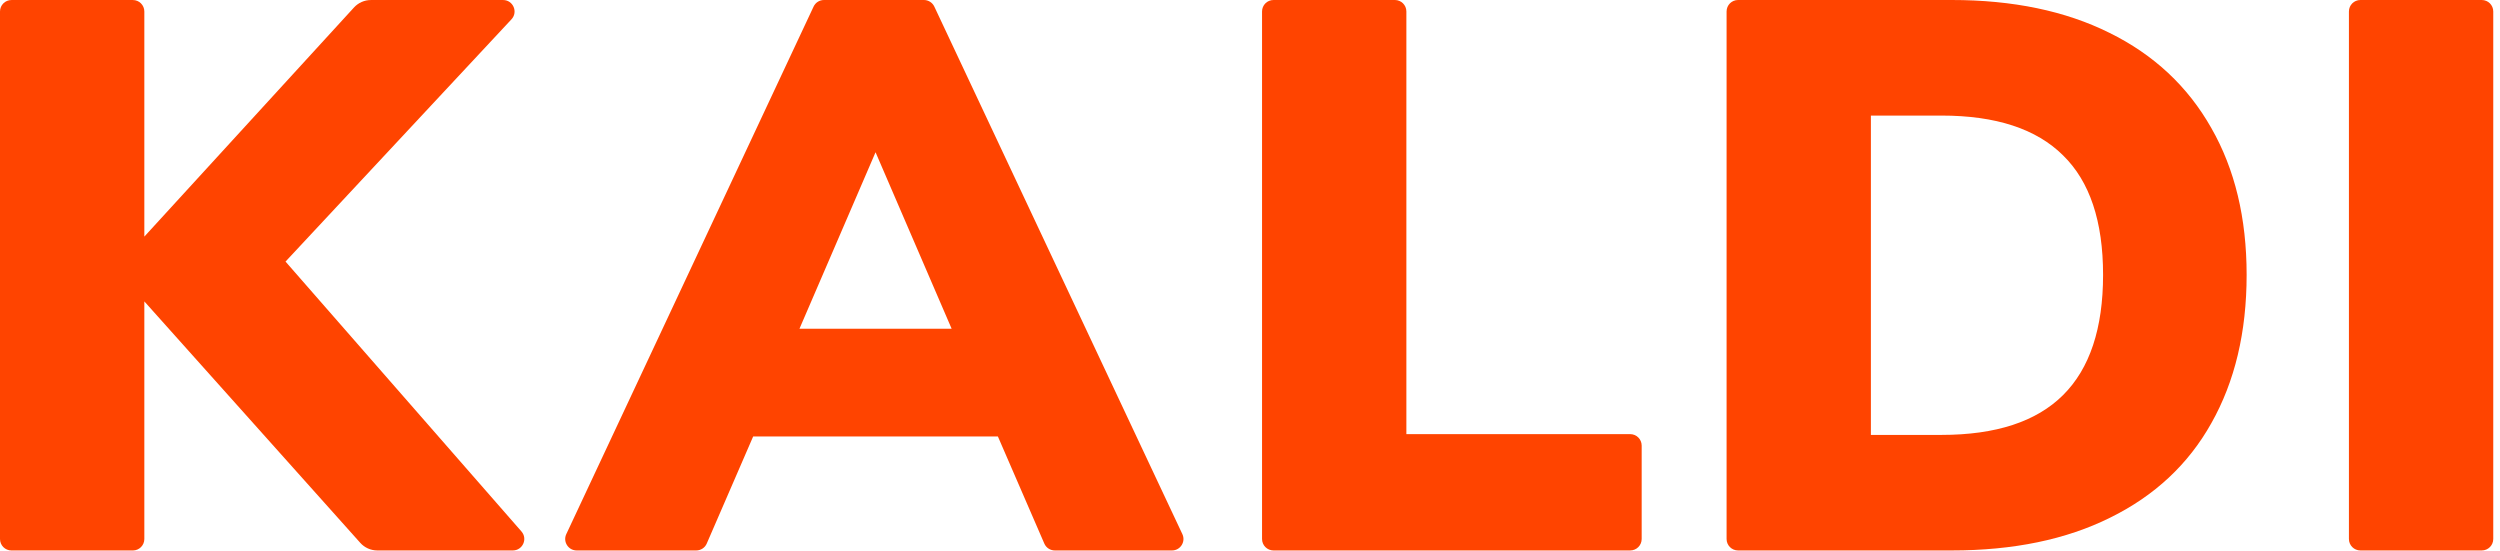
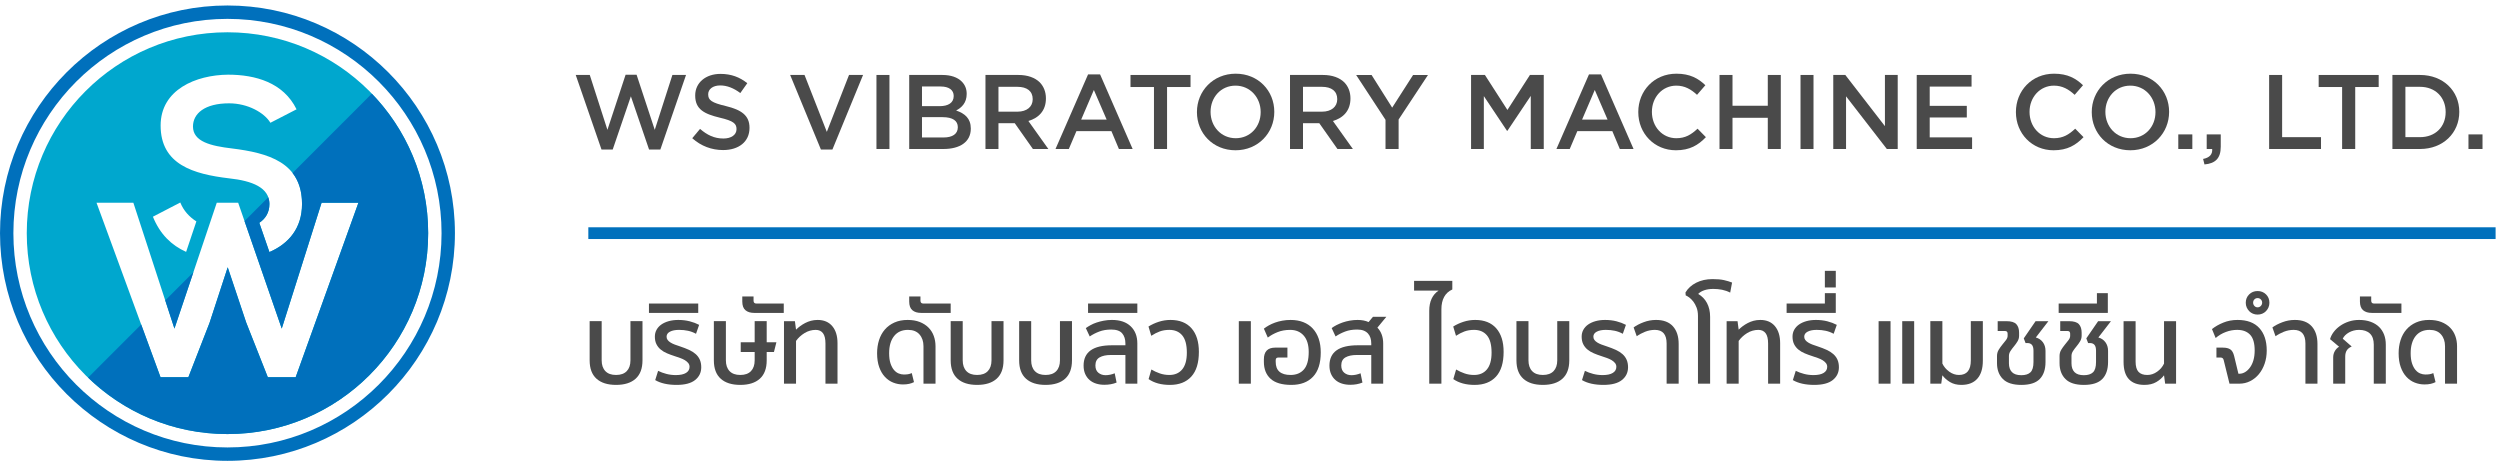
- <svg xmlns="http://www.w3.org/2000/svg" xmlns:xlink="http://www.w3.org/1999/xlink" viewBox="0 0 109 24">
-   <g transform="translate(-1470)">
-     <g style="mix-blend-mode:normal" transform="translate(1470)" fill="#f40">
-       <use xlink:href="#b" style="mix-blend-mode:normal" />
-       <use xlink:href="#c" style="mix-blend-mode:normal" />
-       <use xlink:href="#d" style="mix-blend-mode:normal" />
-       <use xlink:href="#e" style="mix-blend-mode:normal" />
-       <use xlink:href="#f" style="mix-blend-mode:normal" />
+ <svg xmlns="http://www.w3.org/2000/svg" width="399px" height="74px" viewBox="0 0 399 74" version="1.1">
+   <defs />
+   <g id="Desktop" stroke="none" stroke-width="1" fill="none" fill-rule="evenodd">
+     <g id="1-Home" transform="translate(-187, -73)">
+       <g id="Header">
+         <g id="WS---Logo" transform="translate(187, 73)">
+           <g id="Group">
+             <path d="M36.304,3.012 C17.463,3.012 2.136,18.355 2.136,37.212 C2.136,56.071 17.463,71.412 36.304,71.412 C55.145,71.412 70.472,56.071 70.472,37.212 C70.472,18.355 55.145,3.012 36.304,3.012 M36.304,73.55 C16.285,73.55 0.001,57.25 0.001,37.212 C0.001,17.176 16.285,0.875 36.304,0.875 C56.321,0.875 72.607,17.176 72.607,37.212 C72.607,57.25 56.321,73.55 36.304,73.55" id="Fill-1" fill="#0070BC" />
+             <path d="M47.19,60.198 L42.741,60.198 L39.283,51.449 L36.342,42.659 L33.443,51.528 L30.065,60.198 L25.616,60.198 L15.405,32.358 L21.285,32.358 L27.84,52.443 L34.595,32.358 L38.013,32.358 L44.967,52.443 L51.323,32.358 L57.203,32.358 L47.19,60.198 Z M28.774,32.32 C29.305,33.64 30.219,34.623 31.341,35.337 L29.705,40.199 C27.358,39.151 25.534,37.371 24.404,34.587 L28.774,32.32 Z M36.402,11.918 C40.733,11.918 45.223,13.152 47.329,17.446 L43.157,19.595 C42.204,18.003 39.581,16.491 36.562,16.491 C32.669,16.491 30.799,18.125 30.799,20.191 C30.799,22.617 33.662,23.292 37,23.69 C42.799,24.406 48.204,25.919 48.204,32.56 C48.204,36.411 46.087,38.9 42.998,40.233 L41.381,35.562 C42.37,34.895 42.998,33.916 42.998,32.56 C42.998,29.933 40.257,28.861 36.562,28.463 C30.88,27.787 25.635,26.275 25.635,20.032 C25.635,14.303 31.277,11.958 36.402,11.918 Z M36.303,5.152 C18.612,5.152 4.271,19.505 4.271,37.212 C4.271,54.922 18.612,69.276 36.303,69.276 C53.994,69.276 68.337,54.922 68.337,37.212 C68.337,19.505 53.994,5.152 36.303,5.152 Z" id="Fill-4" fill="#00A7CE" />
+             <polygon id="Fill-6" fill="#0070BC" points="30.865 43.449 26.373 47.945 27.84 52.444" />
+             <path d="M46.691,27.609 C47.641,28.826 48.204,30.425 48.204,32.561 C48.204,36.412 46.086,38.898 42.997,40.231 L41.382,35.562 C42.369,34.895 42.999,33.916 42.999,32.561 C42.999,32.169 42.931,31.814 42.815,31.488 L39.024,35.283 L44.966,52.443 L51.323,32.358 L57.203,32.358 L47.191,60.198 L42.74,60.198 L39.284,51.449 L36.343,42.659 L33.443,51.528 L30.066,60.198 L25.617,60.198 L22.532,51.791 L14.059,60.271 C19.821,65.844 27.659,69.277 36.304,69.277 C53.995,69.277 68.336,54.92 68.336,37.212 C68.336,28.561 64.906,20.714 59.341,14.947 L46.691,27.609 Z" id="Fill-8" fill="#0070BC" />
+           </g>
+           <g id="Group-2" transform="translate(91, 11)" fill="#4A4A4A">
+             <polygon id="Fill-10" points="0.886 0.964 3.128 0.964 5.945 9.724 8.845 0.928 10.6 0.928 13.5 9.724 16.315 0.964 18.49 0.964 14.394 12.865 12.59 12.865 9.688 4.373 6.788 12.865 4.999 12.865" />
+             <path d="M19.482,11.059 L20.729,9.572 C21.859,10.551 23.005,11.107 24.457,11.107 C25.738,11.107 26.547,10.5 26.547,9.623 L26.547,9.591 C26.547,8.747 26.075,8.289 23.884,7.783 C21.37,7.176 19.954,6.433 19.954,4.254 L19.954,4.223 C19.954,2.196 21.64,0.793 23.985,0.793 C25.705,0.793 27.07,1.318 28.267,2.28 L27.154,3.851 C26.092,3.056 25.03,2.636 23.951,2.636 C22.735,2.636 22.027,3.259 22.027,4.035 L22.027,4.069 C22.027,4.982 22.567,5.387 24.845,5.927 C27.34,6.534 28.621,7.429 28.621,9.386 L28.621,9.42 C28.621,11.633 26.885,12.949 24.406,12.949 C22.602,12.949 20.898,12.324 19.482,11.059" id="Fill-12" />
+             <polygon id="Fill-14" points="35.109 0.964 37.403 0.964 40.961 10.047 44.503 0.964 46.745 0.964 41.854 12.865 40.017 12.865" />
+             <polygon id="Fill-16" points="48.882 12.781 50.956 12.781 50.956 0.964 48.882 0.964" />
+             <path d="M59.439,7.699 L56.15,7.699 L56.15,10.941 L59.591,10.941 C61.007,10.941 61.867,10.384 61.867,9.319 L61.867,9.287 C61.867,8.289 61.074,7.699 59.439,7.699 Z M61.209,4.305 C61.209,3.377 60.467,2.805 59.135,2.805 L56.15,2.805 L56.15,5.942 L58.984,5.942 C60.316,5.942 61.209,5.419 61.209,4.339 L61.209,4.305 Z M54.11,0.964 L59.405,0.964 C60.754,0.964 61.816,1.335 62.49,2.01 C63.013,2.533 63.283,3.174 63.283,3.969 L63.283,4.001 C63.283,5.419 62.474,6.178 61.597,6.636 C62.981,7.108 63.94,7.901 63.94,9.506 L63.94,9.538 C63.94,11.648 62.204,12.78 59.574,12.78 L54.11,12.78 L54.11,0.964 Z" id="Fill-18" />
+             <path d="M71.392,6.822 C72.875,6.822 73.819,6.045 73.819,4.845 L73.819,4.814 C73.819,3.548 72.909,2.856 71.375,2.856 L68.355,2.856 L68.355,6.822 L71.392,6.822 Z M66.281,0.964 L71.543,0.964 C73.027,0.964 74.192,1.401 74.949,2.145 C75.573,2.787 75.929,3.664 75.929,4.694 L75.929,4.727 C75.929,6.67 74.764,7.834 73.128,8.307 L76.316,12.78 L73.853,12.78 L70.953,8.661 L68.355,8.661 L68.355,12.78 L66.281,12.78 L66.281,0.964 Z" id="Fill-19" />
+             <path d="M85.621,8.087 L83.581,3.36 L81.556,8.087 L85.621,8.087 Z M82.654,0.879 L84.576,0.879 L89.769,12.78 L87.577,12.78 L86.38,9.926 L80.798,9.926 L79.584,12.78 L77.459,12.78 L82.654,0.879 Z" id="Fill-20" />
+             <polygon id="Fill-21" points="93.173 2.889 89.428 2.889 89.428 0.965 99.008 0.965 99.008 2.889 95.263 2.889 95.263 12.779 93.173 12.779" />
+             <path d="M110.202,6.906 L110.202,6.87 C110.202,4.577 108.531,2.668 106.188,2.668 C103.844,2.668 102.207,4.541 102.207,6.838 L102.207,6.87 C102.207,9.167 103.878,11.059 106.221,11.059 C108.565,11.059 110.202,9.203 110.202,6.906 M100.032,6.906 L100.032,6.87 C100.032,3.548 102.595,0.761 106.221,0.761 C109.848,0.761 112.377,3.512 112.377,6.838 L112.377,6.87 C112.377,10.198 109.814,12.983 106.188,12.983 C102.561,12.983 100.032,10.23 100.032,6.906" id="Fill-22" />
+             <path d="M119.995,6.822 C121.479,6.822 122.423,6.045 122.423,4.845 L122.423,4.814 C122.423,3.548 121.513,2.856 119.978,2.856 L116.959,2.856 L116.959,6.822 L119.995,6.822 Z M114.885,0.964 L120.147,0.964 C121.631,0.964 122.796,1.401 123.553,2.145 C124.176,2.787 124.532,3.664 124.532,4.694 L124.532,4.727 C124.532,6.67 123.367,7.834 121.732,8.307 L124.92,12.78 L122.457,12.78 L119.557,8.661 L116.959,8.661 L116.959,12.78 L114.885,12.78 L114.885,0.964 Z" id="Fill-23" />
+             <polygon id="Fill-24" points="130.128 8.122 125.439 0.965 127.903 0.965 131.19 6.179 134.53 0.965 136.907 0.965 132.219 8.071 132.219 12.779 130.128 12.779" />
+             <polygon id="Fill-25" points="143.781 0.964 145.992 0.964 149.583 6.55 153.176 0.964 155.384 0.964 155.384 12.78 153.311 12.78 153.311 4.305 149.583 9.876 149.515 9.876 145.821 4.339 145.821 12.78 143.781 12.78" />
+             <path d="M165.566,8.087 L163.526,3.36 L161.501,8.087 L165.566,8.087 Z M162.599,0.879 L164.521,0.879 L169.715,12.78 L167.522,12.78 L166.325,9.926 L160.742,9.926 L159.529,12.78 L157.404,12.78 L162.599,0.879 Z" id="Fill-26" />
+             <path d="M170.47,6.906 L170.47,6.87 C170.47,3.512 172.982,0.761 176.558,0.761 C178.734,0.761 180.049,1.521 181.177,2.601 L179.845,4.136 C178.901,3.259 177.889,2.668 176.541,2.668 C174.297,2.668 172.644,4.525 172.644,6.838 L172.644,6.87 C172.644,9.184 174.282,11.059 176.541,11.059 C177.991,11.059 178.918,10.483 179.929,9.538 L181.261,10.89 C180.031,12.173 178.682,12.983 176.473,12.983 C173.032,12.983 170.47,10.3 170.47,6.906" id="Fill-27" />
+             <polygon id="Fill-28" points="183.433 0.964 185.507 0.964 185.507 5.877 191.14 5.877 191.14 0.964 193.215 0.964 193.215 12.78 191.14 12.78 191.14 7.8 185.507 7.8 185.507 12.78 183.433 12.78" />
+             <polygon id="Fill-29" points="196.362 12.781 198.436 12.781 198.436 0.964 196.362 0.964" />
+             <polygon id="Fill-30" points="201.589 0.964 203.511 0.964 209.835 9.133 209.835 0.964 211.875 0.964 211.875 12.78 210.139 12.78 203.629 4.373 203.629 12.78 201.589 12.78" />
+             <polygon id="Fill-31" points="214.909 0.964 223.66 0.964 223.66 2.82 216.982 2.82 216.982 5.894 222.902 5.894 222.902 7.75 216.982 7.75 216.982 10.924 223.745 10.924 223.745 12.78 214.909 12.78" />
+             <path d="M230.74,6.906 L230.74,6.87 C230.74,3.512 233.252,0.761 236.828,0.761 C239.003,0.761 240.318,1.521 241.449,2.601 L240.117,4.136 C239.171,3.259 238.16,2.668 236.811,2.668 C234.569,2.668 232.915,4.525 232.915,6.838 L232.915,6.87 C232.915,9.184 234.55,11.059 236.811,11.059 C238.261,11.059 239.19,10.483 240.201,9.538 L241.533,10.89 C240.301,12.173 238.952,12.983 236.743,12.983 C233.302,12.983 230.74,10.3 230.74,6.906" id="Fill-32" />
+             <path d="M253.014,6.906 L253.014,6.87 C253.014,4.577 251.343,2.668 248.999,2.668 C246.654,2.668 245.019,4.541 245.019,6.838 L245.019,6.87 C245.019,9.167 246.69,11.059 249.033,11.059 C251.378,11.059 253.014,9.203 253.014,6.906 M242.844,6.906 L242.844,6.87 C242.844,3.548 245.406,0.761 249.033,0.761 C252.66,0.761 255.189,3.512 255.189,6.838 L255.189,6.87 C255.189,10.198 252.626,12.983 248.999,12.983 C245.375,12.983 242.844,10.23 242.844,6.906" id="Fill-33" />
+             <polygon id="Fill-34" points="256.655 12.779 258.897 12.779 258.897 10.45 256.655 10.45" />
+             <path d="M260.615,14.367 C261.645,14.165 262.134,13.64 262.064,12.779 L261.19,12.779 L261.19,10.45 L263.432,10.45 L263.432,12.425 C263.432,14.3 262.536,15.093 260.834,15.245 L260.615,14.367 Z" id="Fill-35" />
+             <polygon id="Fill-36" points="271.153 0.964 273.227 0.964 273.227 10.89 279.433 10.89 279.433 12.78 271.153 12.78" />
+             <polygon id="Fill-37" points="282.802 2.889 279.06 2.889 279.06 0.965 288.638 0.965 288.638 2.889 284.893 2.889 284.893 12.779 282.802 12.779" />
+             <path d="M292.902,2.856 L292.902,10.89 L295.229,10.89 C297.707,10.89 299.327,9.219 299.327,6.906 L299.327,6.872 C299.327,4.558 297.707,2.856 295.229,2.856 L292.902,2.856 Z M290.829,0.964 L295.229,0.964 C298.94,0.964 301.502,3.514 301.502,6.838 L301.502,6.872 C301.502,10.198 298.94,12.78 295.229,12.78 L290.829,12.78 L290.829,0.964 Z" id="Fill-38" />
+             <polygon id="Fill-39" points="302.967 12.779 305.209 12.779 305.209 10.45 302.967 10.45" />
+           </g>
+           <g id="Group-3" transform="translate(94, 43)" fill="#4A4A4A">
+             <path d="M4.324,18.43 C2.971,18.43 1.93,18.1 1.201,17.442 C0.471,16.782 0.107,15.807 0.107,14.511 L0.107,8.258 L2.027,8.258 L2.027,14.511 C2.027,15.248 2.224,15.82 2.616,16.231 C3.007,16.639 3.576,16.844 4.324,16.844 C5.071,16.844 5.641,16.639 6.032,16.231 C6.424,15.82 6.62,15.248 6.62,14.511 L6.62,8.258 L8.541,8.258 L8.541,14.511 C8.541,15.807 8.177,16.782 7.447,17.442 C6.718,18.1 5.676,18.43 4.324,18.43" id="Fill-41" />
+             <path d="M13.862,16.863 C14.574,16.863 15.117,16.746 15.492,16.514 C15.865,16.283 16.052,15.961 16.052,15.545 C16.052,15.32 15.983,15.119 15.848,14.948 C15.711,14.776 15.529,14.622 15.304,14.483 C15.078,14.348 14.829,14.234 14.557,14.138 C14.284,14.043 14.004,13.947 13.72,13.853 C13.27,13.709 12.847,13.555 12.457,13.388 C12.066,13.223 11.727,13.021 11.442,12.783 C11.157,12.546 10.932,12.261 10.766,11.928 C10.599,11.596 10.516,11.193 10.516,10.718 C10.516,10.326 10.606,9.966 10.784,9.638 C10.962,9.314 11.213,9.033 11.539,8.802 C11.867,8.571 12.26,8.39 12.723,8.258 C13.186,8.129 13.697,8.063 14.254,8.063 C14.907,8.063 15.511,8.135 16.069,8.277 C16.627,8.42 17.131,8.611 17.582,8.847 L17.084,10.272 C16.668,10.045 16.241,9.886 15.803,9.792 C15.363,9.696 14.889,9.648 14.379,9.648 C13.774,9.648 13.289,9.743 12.927,9.935 C12.566,10.124 12.386,10.39 12.386,10.735 C12.386,10.938 12.442,11.112 12.555,11.26 C12.667,11.41 12.819,11.543 13.008,11.661 C13.199,11.78 13.424,11.89 13.684,11.99 C13.944,12.093 14.229,12.19 14.538,12.286 C15.072,12.462 15.546,12.648 15.962,12.837 C16.378,13.026 16.73,13.25 17.022,13.505 C17.313,13.761 17.534,14.06 17.687,14.403 C17.843,14.75 17.919,15.153 17.919,15.616 C17.919,16.446 17.597,17.125 16.949,17.646 C16.303,18.168 15.316,18.43 13.988,18.43 C12.586,18.43 11.447,18.175 10.571,17.665 L11.033,16.186 C11.436,16.388 11.878,16.551 12.358,16.675 C12.839,16.801 13.341,16.863 13.862,16.863" id="Fill-43" />
+             <polygon id="Fill-45" points="9.573 6.941 17.439 6.941 17.439 5.444 9.573 5.444" />
+             <path d="M24.148,18.43 C22.796,18.43 21.754,18.1 21.026,17.442 C20.295,16.782 19.932,15.807 19.932,14.511 L19.932,8.258 L21.852,8.258 L21.852,14.511 C21.852,15.248 22.048,15.82 22.44,16.231 C22.832,16.639 23.401,16.844 24.148,16.844 C24.896,16.844 25.465,16.639 25.857,16.231 C26.248,15.82 26.445,15.248 26.445,14.511 L26.445,13.174 L24.22,13.174 L24.22,11.626 L26.445,11.626 L26.445,8.258 L28.365,8.258 L28.365,11.626 L29.914,11.626 L29.523,13.174 L28.365,13.174 L28.365,14.511 C28.365,15.807 28.002,16.782 27.271,17.442 C26.542,18.1 25.501,18.43 24.148,18.43" id="Fill-47" />
+             <path d="M26.266,4.981 C26.266,5.29 26.416,5.444 26.712,5.444 L31.089,5.444 L31.089,6.94 L26.373,6.94 C25.781,6.94 25.314,6.8 24.977,6.513 C24.638,6.228 24.469,5.765 24.469,5.123 L24.469,4.321 L26.266,4.321 L26.266,4.981 Z" id="Fill-48" />
+             <path d="M37.744,11.822 C37.744,11.074 37.611,10.524 37.345,10.174 C37.077,9.825 36.695,9.649 36.197,9.649 C35.556,9.649 34.96,9.819 34.408,10.155 C33.855,10.494 33.402,10.914 33.046,11.411 L33.046,18.234 L31.124,18.234 L31.124,8.259 L32.868,8.259 L33.046,9.613 C33.235,9.424 33.456,9.236 33.705,9.05 C33.954,8.869 34.22,8.702 34.505,8.554 C34.79,8.405 35.099,8.286 35.431,8.195 C35.762,8.109 36.118,8.062 36.498,8.062 C37.495,8.062 38.272,8.392 38.83,9.05 C39.387,9.71 39.666,10.616 39.666,11.769 L39.666,18.234 L37.744,18.234 L37.744,11.822 Z" id="Fill-49" />
+             <path d="M53.387,18.234 L53.387,12.249 C53.387,11.488 53.177,10.865 52.755,10.38 C52.334,9.892 51.719,9.648 50.914,9.648 C49.953,9.648 49.211,9.982 48.689,10.646 C48.166,11.312 47.906,12.219 47.906,13.37 C47.906,14.012 47.977,14.55 48.119,14.985 C48.261,15.416 48.445,15.768 48.67,16.035 C48.897,16.303 49.148,16.49 49.427,16.605 C49.706,16.717 49.981,16.773 50.255,16.773 C50.493,16.773 50.712,16.758 50.914,16.728 C51.114,16.7 51.317,16.637 51.517,16.543 L51.873,17.985 C51.648,18.105 51.392,18.195 51.099,18.262 C50.809,18.326 50.479,18.358 50.112,18.358 C49.578,18.358 49.061,18.262 48.565,18.065 C48.067,17.87 47.625,17.567 47.239,17.156 C46.853,16.747 46.547,16.228 46.323,15.598 C46.096,14.97 45.984,14.225 45.984,13.37 C45.984,12.624 46.089,11.927 46.295,11.278 C46.503,10.631 46.812,10.07 47.22,9.596 C47.63,9.122 48.14,8.745 48.75,8.473 C49.363,8.199 50.065,8.062 50.86,8.062 C51.596,8.062 52.242,8.173 52.8,8.392 C53.357,8.612 53.823,8.912 54.196,9.292 C54.571,9.673 54.85,10.117 55.033,10.627 C55.217,11.139 55.309,11.685 55.309,12.266 L55.309,18.234 L53.387,18.234 Z" id="Fill-50" />
+             <path d="M52.905,4.981 C52.905,5.29 53.055,5.444 53.351,5.444 L57.729,5.444 L57.729,6.94 L53.012,6.94 C52.42,6.94 51.954,6.8 51.617,6.513 C51.278,6.228 51.109,5.765 51.109,5.123 L51.109,4.321 L52.905,4.321 L52.905,4.981 Z" id="Fill-51" />
+             <path d="M61.946,18.43 C60.594,18.43 59.552,18.1 58.823,17.442 C58.093,16.782 57.729,15.807 57.729,14.511 L57.729,8.258 L59.649,8.258 L59.649,14.511 C59.649,15.248 59.846,15.82 60.238,16.231 C60.629,16.639 61.199,16.844 61.946,16.844 C62.693,16.844 63.263,16.639 63.654,16.231 C64.046,15.82 64.243,15.248 64.243,14.511 L64.243,8.258 L66.163,8.258 L66.163,14.511 C66.163,15.807 65.799,16.782 65.069,17.442 C64.34,18.1 63.299,18.43 61.946,18.43" id="Fill-52" />
+             <path d="M72.873,18.43 C71.52,18.43 70.479,18.1 69.75,17.442 C69.019,16.782 68.656,15.807 68.656,14.511 L68.656,8.258 L70.576,8.258 L70.576,14.511 C70.576,15.248 70.773,15.82 71.164,16.231 C71.556,16.639 72.125,16.844 72.873,16.844 C73.62,16.844 74.19,16.639 74.581,16.231 C74.973,15.82 75.169,15.248 75.169,14.511 L75.169,8.258 L77.089,8.258 L77.089,14.511 C77.089,15.807 76.726,16.782 75.995,17.442 C75.267,18.1 74.225,18.43 72.873,18.43" id="Fill-53" />
+             <path d="M85.615,18.234 L85.615,13.657 L83.283,13.657 C82.535,13.657 81.94,13.785 81.494,14.04 C81.05,14.295 80.827,14.726 80.827,15.33 C80.827,15.842 80.984,16.228 81.299,16.488 C81.614,16.749 81.996,16.88 82.447,16.88 C82.685,16.88 82.931,16.854 83.185,16.8 C83.44,16.747 83.68,16.672 83.907,16.577 L84.208,18.056 C83.639,18.292 82.987,18.412 82.251,18.412 C81.788,18.412 81.355,18.35 80.953,18.225 C80.548,18.101 80.198,17.91 79.902,17.655 C79.606,17.4 79.371,17.079 79.199,16.695 C79.027,16.308 78.941,15.858 78.941,15.348 C78.941,13.188 80.449,12.107 83.461,12.107 L85.615,12.107 L85.615,11.822 C85.615,11.145 85.443,10.605 85.098,10.202 C84.755,9.797 84.173,9.596 83.354,9.596 C82.642,9.596 82.005,9.701 81.441,9.915 C80.878,10.13 80.37,10.389 79.92,10.698 L79.297,9.363 C79.51,9.21 79.763,9.052 80.053,8.893 C80.344,8.732 80.668,8.591 81.024,8.473 C81.38,8.353 81.762,8.257 82.172,8.18 C82.58,8.102 83.009,8.062 83.461,8.062 C84.755,8.062 85.754,8.402 86.46,9.078 C87.166,9.755 87.518,10.665 87.518,11.803 L87.518,18.234 L85.615,18.234 Z" id="Fill-54" />
+             <polygon id="Fill-55" points="79.653 6.941 87.519 6.941 87.519 5.444 79.653 5.444" />
+             <path d="M89.761,15.973 C90.175,16.222 90.623,16.428 91.104,16.595 C91.586,16.762 92.092,16.845 92.625,16.845 C93.504,16.845 94.19,16.548 94.68,15.954 C95.173,15.362 95.42,14.469 95.42,13.282 C95.42,12.024 95.173,11.103 94.68,10.522 C94.19,9.939 93.504,9.648 92.625,9.648 C92.056,9.648 91.546,9.733 91.095,9.898 C90.645,10.065 90.194,10.297 89.742,10.593 L89.299,9.114 C89.784,8.807 90.331,8.553 90.936,8.357 C91.541,8.162 92.163,8.062 92.805,8.062 C94.263,8.062 95.385,8.51 96.168,9.399 C96.951,10.29 97.342,11.544 97.342,13.158 C97.342,14.904 96.939,16.218 96.132,17.103 C95.325,17.987 94.186,18.431 92.715,18.431 C91.338,18.431 90.205,18.122 89.315,17.503 L89.761,15.973 Z" id="Fill-56" />
+             <polygon id="Fill-57" points="103.713 18.234 105.635 18.234 105.635 8.259 103.713 8.259" />
+             <path d="M109.994,14.067 C109.733,14.067 109.602,14.207 109.602,14.494 L109.602,14.76 C109.602,16.15 110.396,16.844 111.987,16.844 C112.876,16.844 113.581,16.553 114.096,15.974 C114.611,15.39 114.87,14.459 114.87,13.174 C114.87,12.036 114.604,11.162 114.07,10.557 C113.536,9.951 112.816,9.649 111.915,9.649 C111.168,9.649 110.499,9.767 109.905,10.005 C109.312,10.242 108.789,10.532 108.339,10.877 L107.716,9.452 C107.94,9.274 108.203,9.104 108.499,8.937 C108.795,8.77 109.124,8.622 109.486,8.49 C109.847,8.359 110.239,8.256 110.66,8.179 C111.082,8.1 111.524,8.063 111.987,8.063 C112.734,8.063 113.405,8.179 113.999,8.41 C114.59,8.64 115.096,8.98 115.51,9.426 C115.926,9.872 116.243,10.414 116.464,11.057 C116.683,11.697 116.792,12.428 116.792,13.247 C116.792,14.969 116.379,16.264 115.555,17.13 C114.731,17.997 113.577,18.43 112.093,18.43 C110.612,18.43 109.51,18.105 108.793,17.46 C108.075,16.812 107.716,15.912 107.716,14.76 L107.716,14.35 C107.716,13.103 108.321,12.48 109.531,12.48 L111.472,12.48 L111.472,14.067 L109.994,14.067 Z" id="Fill-58" />
+             <path d="M124.854,18.234 L124.854,13.657 L122.522,13.657 C121.775,13.657 121.179,13.785 120.733,14.04 C120.289,14.295 120.066,14.726 120.066,15.33 C120.066,15.842 120.223,16.228 120.538,16.488 C120.853,16.749 121.235,16.88 121.686,16.88 C121.924,16.88 122.17,16.854 122.425,16.8 C122.679,16.747 122.919,16.672 123.146,16.577 L123.447,18.056 C122.878,18.292 122.226,18.412 121.49,18.412 C121.027,18.412 120.594,18.35 120.192,18.225 C119.787,18.101 119.437,17.91 119.141,17.655 C118.845,17.4 118.611,17.079 118.438,16.695 C118.266,16.308 118.18,15.858 118.18,15.348 C118.18,13.188 119.688,12.107 122.7,12.107 L124.854,12.107 L124.854,11.822 C124.854,11.501 124.813,11.207 124.729,10.938 C124.646,10.672 124.515,10.438 124.337,10.235 C124.159,10.035 123.929,9.877 123.644,9.763 C123.359,9.652 123.015,9.596 122.612,9.596 C121.889,9.596 121.244,9.701 120.681,9.915 C120.117,10.13 119.609,10.389 119.159,10.698 L118.536,9.363 C118.749,9.198 119.008,9.037 119.311,8.883 C119.613,8.73 119.942,8.587 120.298,8.463 C120.654,8.34 121.033,8.242 121.437,8.171 C121.84,8.1 122.248,8.062 122.664,8.062 C123.354,8.062 123.94,8.177 124.427,8.402 L125.12,7.565 L127.256,7.565 L125.832,9.292 C126.141,9.613 126.373,9.988 126.527,10.413 C126.681,10.843 126.757,11.306 126.757,11.803 L126.757,18.234 L124.854,18.234 Z" id="Fill-59" />
+             <path d="M134.107,18.234 L134.107,6.603 C134.107,5.853 134.234,5.21 134.489,4.67 C134.744,4.13 135.115,3.699 135.602,3.378 L131.687,3.378 L131.687,1.83 L137.79,1.83 L137.79,3.2 C137.209,3.461 136.773,3.86 136.482,4.393 C136.192,4.927 136.048,5.582 136.048,6.352 L136.048,18.234 L134.107,18.234 Z" id="Fill-60" />
+             <path d="M138.396,15.973 C138.81,16.222 139.257,16.428 139.739,16.595 C140.22,16.762 140.726,16.845 141.26,16.845 C142.139,16.845 142.824,16.548 143.315,15.954 C143.808,15.362 144.055,14.469 144.055,13.282 C144.055,12.024 143.808,11.103 143.315,10.522 C142.824,9.939 142.139,9.648 141.26,9.648 C140.69,9.648 140.181,9.733 139.73,9.898 C139.28,10.065 138.828,10.297 138.377,10.593 L137.933,9.114 C138.418,8.807 138.965,8.553 139.57,8.357 C140.175,8.162 140.797,8.062 141.44,8.062 C142.897,8.062 144.019,8.51 144.802,9.399 C145.585,10.29 145.977,11.544 145.977,13.158 C145.977,14.904 145.574,16.218 144.767,17.103 C143.959,17.987 142.82,18.431 141.35,18.431 C139.973,18.431 138.84,18.122 137.95,17.503 L138.396,15.973 Z" id="Fill-61" />
+             <path d="M152.24,18.43 C150.888,18.43 149.846,18.1 149.118,17.442 C148.387,16.782 148.024,15.807 148.024,14.511 L148.024,8.258 L149.944,8.258 L149.944,14.511 C149.944,15.248 150.14,15.82 150.532,16.231 C150.923,16.639 151.493,16.844 152.24,16.844 C152.988,16.844 153.557,16.639 153.949,16.231 C154.34,15.82 154.537,15.248 154.537,14.511 L154.537,8.258 L156.457,8.258 L156.457,14.511 C156.457,15.807 156.094,16.782 155.363,17.442 C154.634,18.1 153.593,18.43 152.24,18.43" id="Fill-62" />
+             <path d="M161.778,16.863 C162.49,16.863 163.034,16.746 163.408,16.514 C163.781,16.283 163.968,15.961 163.968,15.545 C163.968,15.32 163.899,15.119 163.764,14.948 C163.627,14.776 163.446,14.622 163.221,14.483 C162.994,14.348 162.745,14.234 162.473,14.138 C162.2,14.043 161.921,13.947 161.636,13.853 C161.187,13.709 160.763,13.555 160.374,13.388 C159.982,13.223 159.643,13.021 159.358,12.783 C159.074,12.546 158.849,12.261 158.682,11.928 C158.515,11.596 158.433,11.193 158.433,10.718 C158.433,10.326 158.523,9.966 158.701,9.638 C158.879,9.314 159.13,9.033 159.456,8.802 C159.783,8.571 160.177,8.39 160.64,8.258 C161.102,8.129 161.614,8.063 162.17,8.063 C162.824,8.063 163.427,8.135 163.985,8.277 C164.543,8.42 165.047,8.611 165.499,8.847 L165,10.272 C164.585,10.045 164.157,9.886 163.719,9.792 C163.279,9.696 162.805,9.648 162.295,9.648 C161.69,9.648 161.205,9.743 160.844,9.935 C160.482,10.124 160.302,10.39 160.302,10.735 C160.302,10.938 160.359,11.112 160.471,11.26 C160.583,11.41 160.735,11.543 160.924,11.661 C161.115,11.78 161.34,11.89 161.601,11.99 C161.861,12.093 162.146,12.19 162.455,12.286 C162.989,12.462 163.463,12.648 163.878,12.837 C164.294,13.026 164.646,13.25 164.939,13.505 C165.229,13.761 165.45,14.06 165.604,14.403 C165.759,14.75 165.836,15.153 165.836,15.616 C165.836,16.446 165.514,17.125 164.866,17.646 C164.219,18.168 163.232,18.43 161.904,18.43 C160.503,18.43 159.364,18.175 158.487,17.665 L158.95,16.186 C159.353,16.388 159.795,16.551 160.274,16.675 C160.756,16.801 161.258,16.863 161.778,16.863" id="Fill-63" />
+             <path d="M171.993,18.234 L171.993,11.822 C171.993,10.374 171.37,9.648 170.124,9.648 C169.579,9.648 169.054,9.75 168.55,9.95 C168.047,10.153 167.604,10.389 167.224,10.665 L166.726,9.257 C167.142,8.949 167.668,8.672 168.311,8.43 C168.949,8.186 169.614,8.062 170.304,8.062 C171.49,8.062 172.387,8.402 172.999,9.078 C173.61,9.755 173.915,10.695 173.915,11.893 L173.915,18.234 L171.993,18.234 Z" id="Fill-64" />
+             <path d="M176.995,18.234 L176.995,7.421 C176.995,6.911 176.92,6.467 176.772,6.086 C176.624,5.705 176.446,5.383 176.24,5.115 C176.03,4.847 175.817,4.635 175.597,4.473 C175.378,4.314 175.191,4.205 175.037,4.143 L175.002,3.68 C175.382,3.03 175.95,2.508 176.71,2.122 C177.469,1.736 178.342,1.545 179.325,1.545 C180.061,1.545 180.666,1.597 181.142,1.704 C181.616,1.811 182.049,1.942 182.44,2.096 L182.137,3.699 C181.721,3.485 181.29,3.335 180.839,3.245 C180.389,3.155 179.925,3.112 179.451,3.112 C178.881,3.112 178.388,3.187 177.973,3.335 C177.559,3.483 177.244,3.675 177.03,3.913 C177.635,4.258 178.104,4.742 178.437,5.366 C178.767,5.988 178.934,6.722 178.934,7.565 L178.934,18.234 L176.995,18.234 Z" id="Fill-65" />
+             <path d="M188.189,11.822 C188.189,11.074 188.056,10.524 187.788,10.174 C187.522,9.825 187.138,9.649 186.641,9.649 C186.001,9.649 185.405,9.819 184.852,10.155 C184.302,10.494 183.848,10.914 183.49,11.411 L183.49,18.234 L181.569,18.234 L181.569,8.259 L183.312,8.259 L183.49,9.613 C183.682,9.424 183.901,9.236 184.15,9.05 C184.399,8.869 184.665,8.702 184.95,8.554 C185.234,8.405 185.544,8.286 185.877,8.195 C186.207,8.109 186.564,8.062 186.943,8.062 C187.939,8.062 188.717,8.392 189.275,9.05 C189.831,9.71 190.11,10.616 190.11,11.769 L190.11,18.234 L188.189,18.234 L188.189,11.822 Z" id="Fill-66" />
+             <path d="M195.433,16.863 C196.145,16.863 196.688,16.746 197.061,16.514 C197.433,16.283 197.621,15.961 197.621,15.545 C197.621,15.32 197.553,15.119 197.416,14.948 C197.28,14.776 197.1,14.622 196.875,14.483 C196.647,14.348 196.399,14.234 196.126,14.138 C195.854,14.043 195.575,13.947 195.29,13.853 C194.839,13.709 194.417,13.555 194.026,13.388 C193.634,13.223 193.295,13.021 193.013,12.783 C192.728,12.546 192.503,12.261 192.336,11.928 C192.17,11.596 192.087,11.193 192.087,10.718 C192.087,10.326 192.175,9.966 192.353,9.638 C192.531,9.314 192.784,9.033 193.11,8.802 C193.438,8.571 193.831,8.39 194.294,8.258 C194.756,8.129 195.266,8.063 195.824,8.063 C196.476,8.063 197.081,8.135 197.639,8.277 C198.198,8.42 198.7,8.611 199.151,8.847 L198.653,10.272 C198.237,10.045 197.812,9.886 197.372,9.792 C196.933,9.696 196.459,9.648 195.948,9.648 C195.343,9.648 194.86,9.743 194.498,9.935 C194.136,10.124 193.955,10.39 193.955,10.735 C193.955,10.938 194.011,11.112 194.125,11.26 C194.236,11.41 194.387,11.543 194.579,11.661 C194.768,11.78 194.994,11.89 195.253,11.99 C195.515,12.093 195.8,12.19 196.107,12.286 C196.643,12.462 197.117,12.648 197.533,12.837 C197.948,13.026 198.299,13.25 198.591,13.505 C198.881,13.761 199.104,14.06 199.258,14.403 C199.411,14.75 199.49,15.153 199.49,15.616 C199.49,16.446 199.166,17.125 198.52,17.646 C197.874,18.168 196.884,18.43 195.556,18.43 C194.155,18.43 193.018,18.175 192.14,17.665 L192.602,16.186 C193.005,16.388 193.447,16.551 193.929,16.675 C194.408,16.801 194.91,16.863 195.433,16.863" id="Fill-67" />
+             <polygon id="Fill-68" points="191.143 6.94 191.143 5.444 197.248 5.444 197.248 3.788 198.99 3.788 198.99 6.94" />
+             <polygon id="Fill-69" points="197.248 2.879 198.992 2.879 198.992 0.226 197.248 0.226" />
+             <path d="M209.596,18.234 L211.501,18.234 L211.501,8.259 L209.596,8.259 L209.596,18.234 Z M205.825,18.234 L207.73,18.234 L207.73,8.259 L205.825,8.259 L205.825,18.234 Z" id="Fill-70" />
+             <path d="M220.542,8.258 L222.462,8.258 L222.462,14.583 C222.462,15.817 222.17,16.767 221.584,17.433 C220.996,18.099 220.143,18.43 219.029,18.43 C218.328,18.43 217.727,18.279 217.223,17.977 C216.719,17.673 216.312,17.313 216.003,16.897 L215.825,18.233 L214.081,18.233 L214.081,8.258 L216.003,8.258 L216.003,15.027 C216.241,15.526 216.601,15.954 217.088,16.31 C217.575,16.666 218.098,16.844 218.656,16.844 C219.913,16.844 220.542,16.073 220.542,14.53 L220.542,8.258 Z" id="Fill-71" />
+             <path d="M226.626,14.975 C226.626,15.592 226.788,16.064 227.108,16.391 C227.428,16.719 227.927,16.882 228.603,16.882 C229.255,16.882 229.742,16.726 230.062,16.419 C230.382,16.107 230.543,15.567 230.543,14.795 L230.543,12.98 C230.543,12.539 230.459,12.224 230.292,12.037 C230.126,11.846 229.89,11.75 229.581,11.75 L229.279,11.75 L228.994,11.002 L230.881,8.259 L232.926,8.259 L230.916,10.861 C231.39,10.991 231.767,11.246 232.048,11.626 C232.325,12.007 232.463,12.462 232.463,12.997 L232.463,14.78 C232.463,15.954 232.158,16.857 231.547,17.486 C230.937,18.116 229.955,18.431 228.603,18.431 C227.262,18.431 226.28,18.116 225.656,17.486 C225.034,16.857 224.721,16.014 224.721,14.956 L224.721,13.816 C224.721,13.451 224.811,13.121 224.989,12.828 C225.169,12.537 225.36,12.266 225.57,12.009 C225.776,11.754 225.967,11.512 226.147,11.287 C226.325,11.062 226.415,10.829 226.415,10.593 L226.415,10.254 C226.415,9.969 226.272,9.826 225.986,9.826 L224.83,9.826 L224.83,8.259 L226.218,8.259 C226.988,8.259 227.52,8.42 227.81,8.741 C228.101,9.061 228.247,9.513 228.247,10.092 L228.247,10.574 C228.247,10.908 228.163,11.21 227.996,11.484 C227.833,11.756 227.644,12.018 227.438,12.267 C227.228,12.515 227.042,12.766 226.877,13.016 C226.711,13.265 226.626,13.531 226.626,13.816 L226.626,14.975 Z" id="Fill-72" />
+             <path d="M236.609,14.975 C236.609,15.592 236.77,16.064 237.091,16.391 C237.411,16.719 237.909,16.882 238.585,16.882 C239.237,16.882 239.724,16.726 240.045,16.419 C240.365,16.107 240.526,15.567 240.526,14.795 L240.526,12.98 C240.526,12.539 240.442,12.224 240.275,12.037 C240.108,11.846 239.872,11.75 239.563,11.75 L239.262,11.75 L238.977,11.002 L240.863,8.259 L242.909,8.259 L240.899,10.861 C241.373,10.991 241.749,11.246 242.03,11.626 C242.308,12.007 242.446,12.462 242.446,12.997 L242.446,14.78 C242.446,15.954 242.141,16.857 241.53,17.486 C240.919,18.116 239.938,18.431 238.585,18.431 C237.244,18.431 236.263,18.116 235.639,17.486 C235.017,16.857 234.704,16.014 234.704,14.956 L234.704,13.816 C234.704,13.451 234.794,13.121 234.972,12.828 C235.152,12.537 235.343,12.266 235.553,12.009 C235.759,11.754 235.95,11.512 236.13,11.287 C236.308,11.062 236.397,10.829 236.397,10.593 L236.397,10.254 C236.397,9.969 236.255,9.826 235.969,9.826 L234.813,9.826 L234.813,8.259 L236.201,8.259 C236.971,8.259 237.503,8.42 237.793,8.741 C238.083,9.061 238.23,9.513 238.23,10.092 L238.23,10.574 C238.23,10.908 238.145,11.21 237.978,11.484 C237.816,11.756 237.626,12.018 237.42,12.267 C237.21,12.515 237.025,12.766 236.86,13.016 C236.693,13.265 236.609,13.531 236.609,13.816 L236.609,14.975 Z" id="Fill-73" />
+             <polygon id="Fill-74" points="234.562 6.94 234.562 5.444 240.667 5.444 240.667 3.788 242.409 3.788 242.409 6.94" />
+             <path d="M246.842,14.708 C246.842,15.467 246.996,16.013 247.305,16.346 C247.612,16.678 248.081,16.845 248.71,16.845 C249.268,16.845 249.793,16.671 250.285,16.318 C250.778,15.969 251.142,15.538 251.379,15.028 L251.379,8.259 L253.301,8.259 L253.301,18.234 L251.559,18.234 L251.379,16.898 C251.072,17.314 250.658,17.674 250.143,17.976 C249.626,18.278 248.995,18.429 248.247,18.429 C247.168,18.429 246.342,18.128 245.775,17.522 C245.205,16.916 244.921,15.996 244.921,14.76 L244.921,8.259 L246.842,8.259 L246.842,14.708 Z" id="Fill-75" />
+             <path d="M261.827,18.234 L260.901,14.475 C260.841,14.203 260.682,14.066 260.42,14.066 L259.743,14.066 L259.743,12.482 L260.792,12.482 C261.28,12.482 261.665,12.572 261.95,12.757 C262.235,12.941 262.443,13.299 262.572,13.833 L263.25,16.648 L263.464,16.648 C263.771,16.637 264.067,16.543 264.354,16.365 C264.638,16.185 264.893,15.939 265.118,15.624 C265.343,15.309 265.522,14.927 265.652,14.475 C265.781,14.025 265.846,13.507 265.846,12.926 C265.846,11.775 265.605,10.938 265.118,10.423 C264.631,9.907 263.943,9.648 263.053,9.648 C262.437,9.648 261.828,9.761 261.231,9.988 C260.63,10.213 260.094,10.533 259.618,10.948 L259.032,9.523 C259.53,9.122 260.129,8.775 260.83,8.492 C261.529,8.205 262.289,8.062 263.108,8.062 C264.638,8.062 265.796,8.493 266.586,9.356 C267.375,10.217 267.77,11.411 267.77,12.945 C267.77,13.704 267.656,14.407 267.431,15.056 C267.206,15.701 266.897,16.26 266.506,16.728 C266.114,17.197 265.652,17.567 265.118,17.833 C264.584,18.101 264.009,18.234 263.393,18.234 L261.827,18.234 Z" id="Fill-76" />
+             <path d="M273.946,18.234 L273.946,11.822 C273.946,10.374 273.322,9.648 272.077,9.648 C271.531,9.648 271.007,9.75 270.501,9.95 C269.997,10.153 269.555,10.389 269.175,10.665 L268.677,9.257 C269.092,8.949 269.621,8.672 270.261,8.43 C270.902,8.186 271.565,8.062 272.254,8.062 C273.44,8.062 274.339,8.402 274.95,9.078 C275.561,9.755 275.866,10.695 275.866,11.893 L275.866,18.234 L273.946,18.234 Z M266.311,6.05 C266.513,6.05 266.685,5.977 266.826,5.827 C266.968,5.679 267.039,5.505 267.039,5.302 C267.039,5.1 266.968,4.927 266.826,4.785 C266.685,4.644 266.513,4.573 266.311,4.573 C266.108,4.573 265.942,4.644 265.803,4.785 C265.668,4.927 265.599,5.1 265.599,5.302 C265.599,5.505 265.668,5.679 265.803,5.827 C265.942,5.977 266.108,6.05 266.311,6.05 Z M266.311,7.207 C266.05,7.207 265.803,7.162 265.573,7.067 C265.34,6.971 265.144,6.838 264.977,6.665 C264.81,6.493 264.677,6.294 264.576,6.069 C264.475,5.844 264.424,5.593 264.424,5.319 C264.424,4.785 264.606,4.34 264.968,3.984 C265.329,3.628 265.777,3.45 266.311,3.45 C266.845,3.45 267.292,3.628 267.656,3.984 C268.017,4.34 268.197,4.785 268.197,5.319 C268.197,5.593 268.146,5.844 268.047,6.069 C267.946,6.294 267.813,6.493 267.646,6.665 C267.48,6.838 267.279,6.971 267.049,7.067 C266.818,7.162 266.571,7.207 266.311,7.207 Z" id="Fill-77" />
+             <path d="M284.854,18.234 L284.854,12 C284.854,11.216 284.65,10.627 284.24,10.235 C283.83,9.843 283.253,9.648 282.505,9.648 C282.207,9.648 281.925,9.684 281.651,9.755 C281.378,9.827 281.127,9.928 280.894,10.059 C280.664,10.188 280.46,10.34 280.287,10.513 C280.117,10.685 279.989,10.865 279.905,11.057 L281.331,12.303 C280.986,12.444 280.728,12.648 280.555,12.907 C280.383,13.17 280.297,13.507 280.297,13.923 L280.297,18.234 L278.377,18.234 L278.377,14.03 C278.377,13.674 278.463,13.346 278.635,13.04 C278.806,12.738 279.036,12.504 279.319,12.337 L277.876,11.128 C277.985,10.736 278.178,10.355 278.455,9.988 C278.734,9.618 279.075,9.292 279.48,9.007 C279.883,8.722 280.343,8.493 280.859,8.321 C281.376,8.148 281.928,8.062 282.522,8.062 C283.21,8.062 283.82,8.162 284.354,8.357 C284.89,8.553 285.334,8.822 285.69,9.167 C286.046,9.513 286.315,9.924 286.501,10.406 C286.684,10.886 286.774,11.418 286.774,12 L286.774,18.234 L284.854,18.234 Z" id="Fill-78" />
+             <path d="M284.445,4.981 C284.445,5.29 284.593,5.444 284.889,5.444 L289.266,5.444 L289.266,6.94 L284.551,6.94 C283.958,6.94 283.491,6.8 283.154,6.513 C282.817,6.228 282.646,5.765 282.646,5.123 L282.646,4.321 L284.445,4.321 L284.445,4.981 Z" id="Fill-79" />
+             <path d="M296.225,18.234 L296.225,12.249 C296.225,11.488 296.014,10.865 295.592,10.38 C295.173,9.892 294.556,9.648 293.751,9.648 C292.79,9.648 292.05,9.982 291.525,10.646 C291.005,11.312 290.742,12.219 290.742,13.37 C290.742,14.012 290.814,14.55 290.956,14.985 C291.1,15.416 291.282,15.768 291.509,16.035 C291.735,16.303 291.986,16.49 292.265,16.605 C292.543,16.717 292.82,16.773 293.091,16.773 C293.329,16.773 293.549,16.758 293.751,16.728 C293.953,16.7 294.155,16.637 294.356,16.543 L294.712,17.985 C294.485,18.105 294.228,18.195 293.938,18.262 C293.648,18.326 293.318,18.358 292.951,18.358 C292.417,18.358 291.9,18.262 291.402,18.065 C290.903,17.87 290.461,17.567 290.077,17.156 C289.692,16.747 289.386,16.228 289.161,15.598 C288.933,14.97 288.822,14.225 288.822,13.37 C288.822,12.624 288.925,11.927 289.133,11.278 C289.339,10.631 289.648,10.07 290.059,9.596 C290.469,9.122 290.977,8.745 291.587,8.473 C292.2,8.199 292.904,8.062 293.696,8.062 C294.433,8.062 295.081,8.173 295.639,8.392 C296.194,8.612 296.66,8.912 297.035,9.292 C297.409,9.673 297.686,10.117 297.87,10.627 C298.056,11.139 298.145,11.685 298.145,12.266 L298.145,18.234 L296.225,18.234 Z" id="Fill-80" />
+           </g>
+           <path d="M93.897,37.212 L398.298,37.212" id="Stroke-82" stroke="#0070BC" stroke-width="1.875" />
+         </g>
+       </g>
    </g>
  </g>
-   <defs>
-     <path id="b" d="M22.735 23.171c.283.323.053.829-.376.829h-5.907c-.285 0-.556-.121-.745-.333l-9.414-10.526v10.36c0 .276-.224.5-.5.5h-5.293c-.276 0-.5-.224-.5-.5v-23c0-.276.224-.5.5-.5h5.293c.276 0 .5.224.5.5v9.815l9.141-9.99c.19-.207.457-.325.738-.325h5.762c.437 0 .664.521.366.841l-9.851 10.563 10.287 11.767z" />
-     <path id="c" d="M45.991 24c-.199 0-.38-.118-.459-.301l-2.024-4.669h-10.67l-2.024 4.669c-.079.183-.259.301-.459.301h-5.212c-.366 0-.608-.381-.453-.712l10.782-23c.082-.176.259-.288.453-.288h4.358c.194 0 .37.112.453.287l10.815 23c.156.332-.086.713-.452.713h-5.108zm-11.135-9.668h6.635l-3.317-7.694-3.317 7.694z" />
-     <path id="d" d="M55.525 24c-.276 0-.5-.224-.5-.5v-23c0-.276.224-.5.5-.5h5.293c.276 0 .5.224.5.5v18.428h9.759c.276 0 .5.224.5.5v4.072c0 .276-.224.5-.5.5h-15.552z" />
-     <path id="e" d="M75.279.5c0-.276.224-.5.5-.5h9.315c2.667 0 4.959.477 6.874 1.43 1.938.953 3.42 2.338 4.446 4.153 1.026 1.793 1.539 3.926 1.539 6.4 0 2.496-.513 4.652-1.539 6.468-1.003 1.793-2.474 3.166-4.412 4.119-1.915.953-4.218 1.43-6.908 1.43h-9.315c-.276 0-.5-.224-.5-.5v-23zm9.37 18.462c2.371 0 4.138-.579 5.301-1.736 1.163-1.157 1.744-2.905 1.744-5.242 0-2.338-.581-4.074-1.744-5.209-1.163-1.157-2.93-1.736-5.301-1.736h-3.078v13.923h3.078z" />
-     <path id="f" d="M102.913 24c-.276 0-.5-.224-.5-.5v-23c0-.276.224-.5.5-.5h5.293c.276 0 .5.224.5.5v23c0 .276-.224.5-.5.5h-5.293z" />
-   </defs>
</svg>
